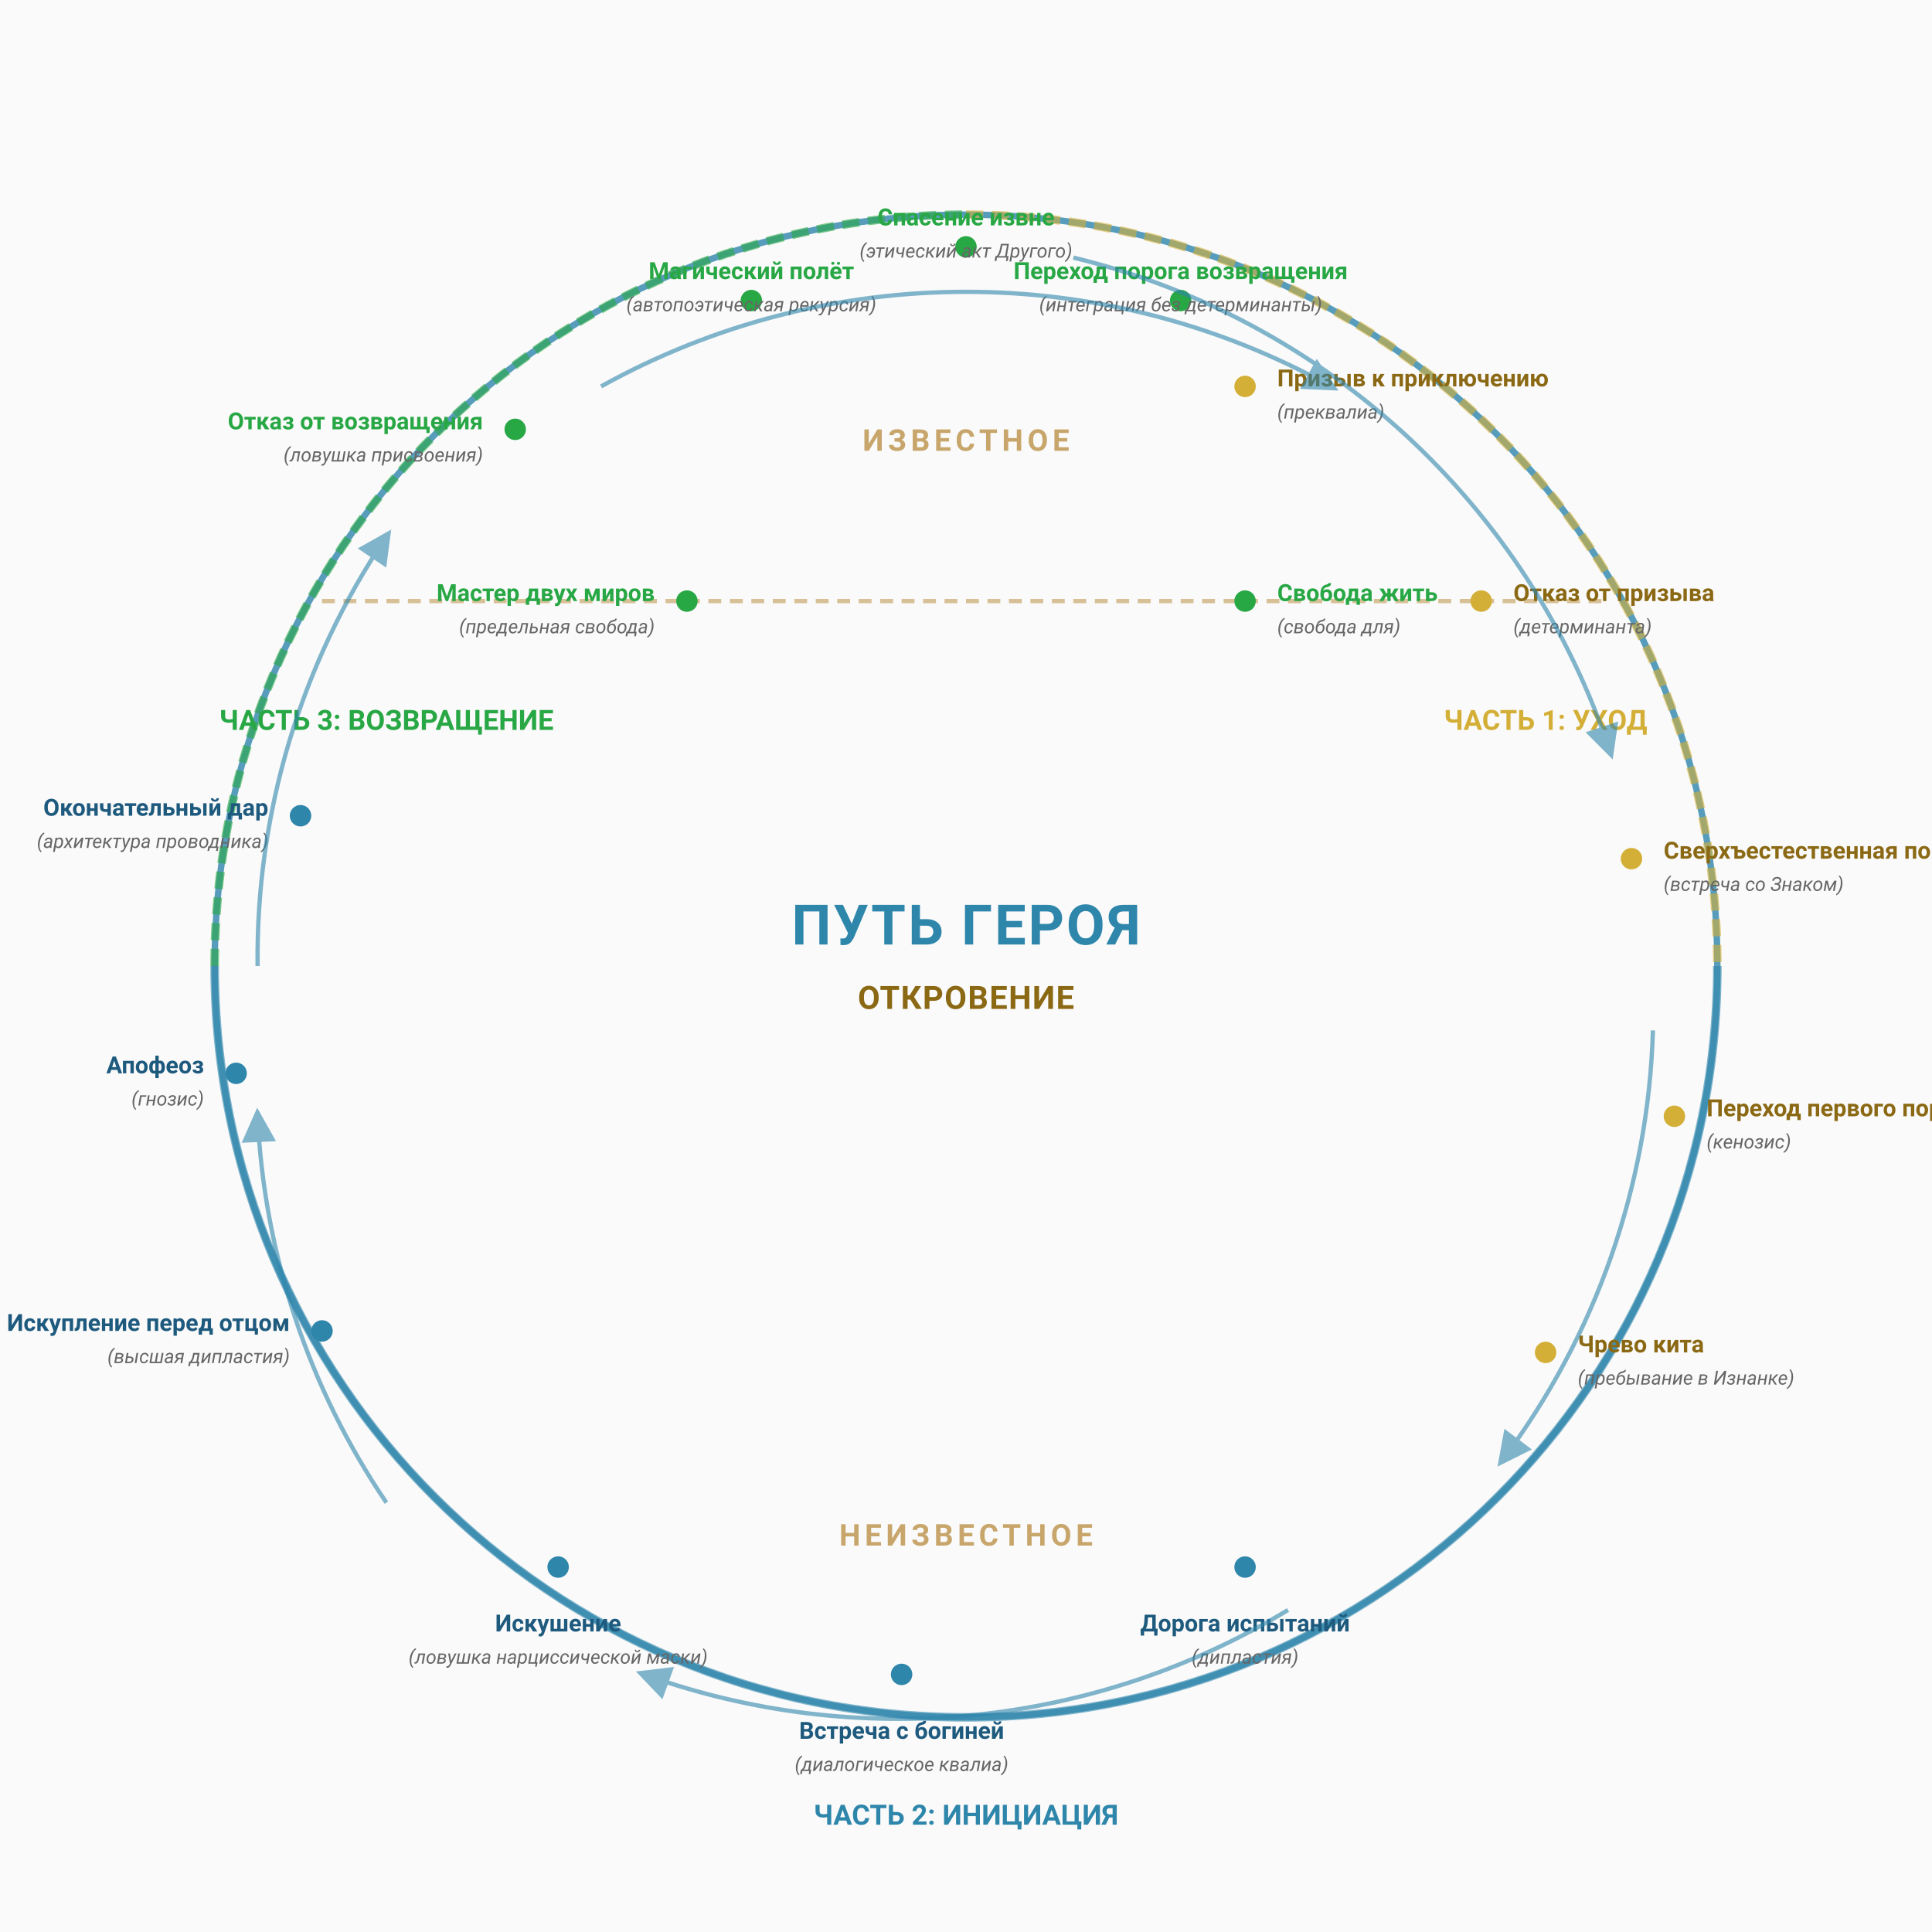
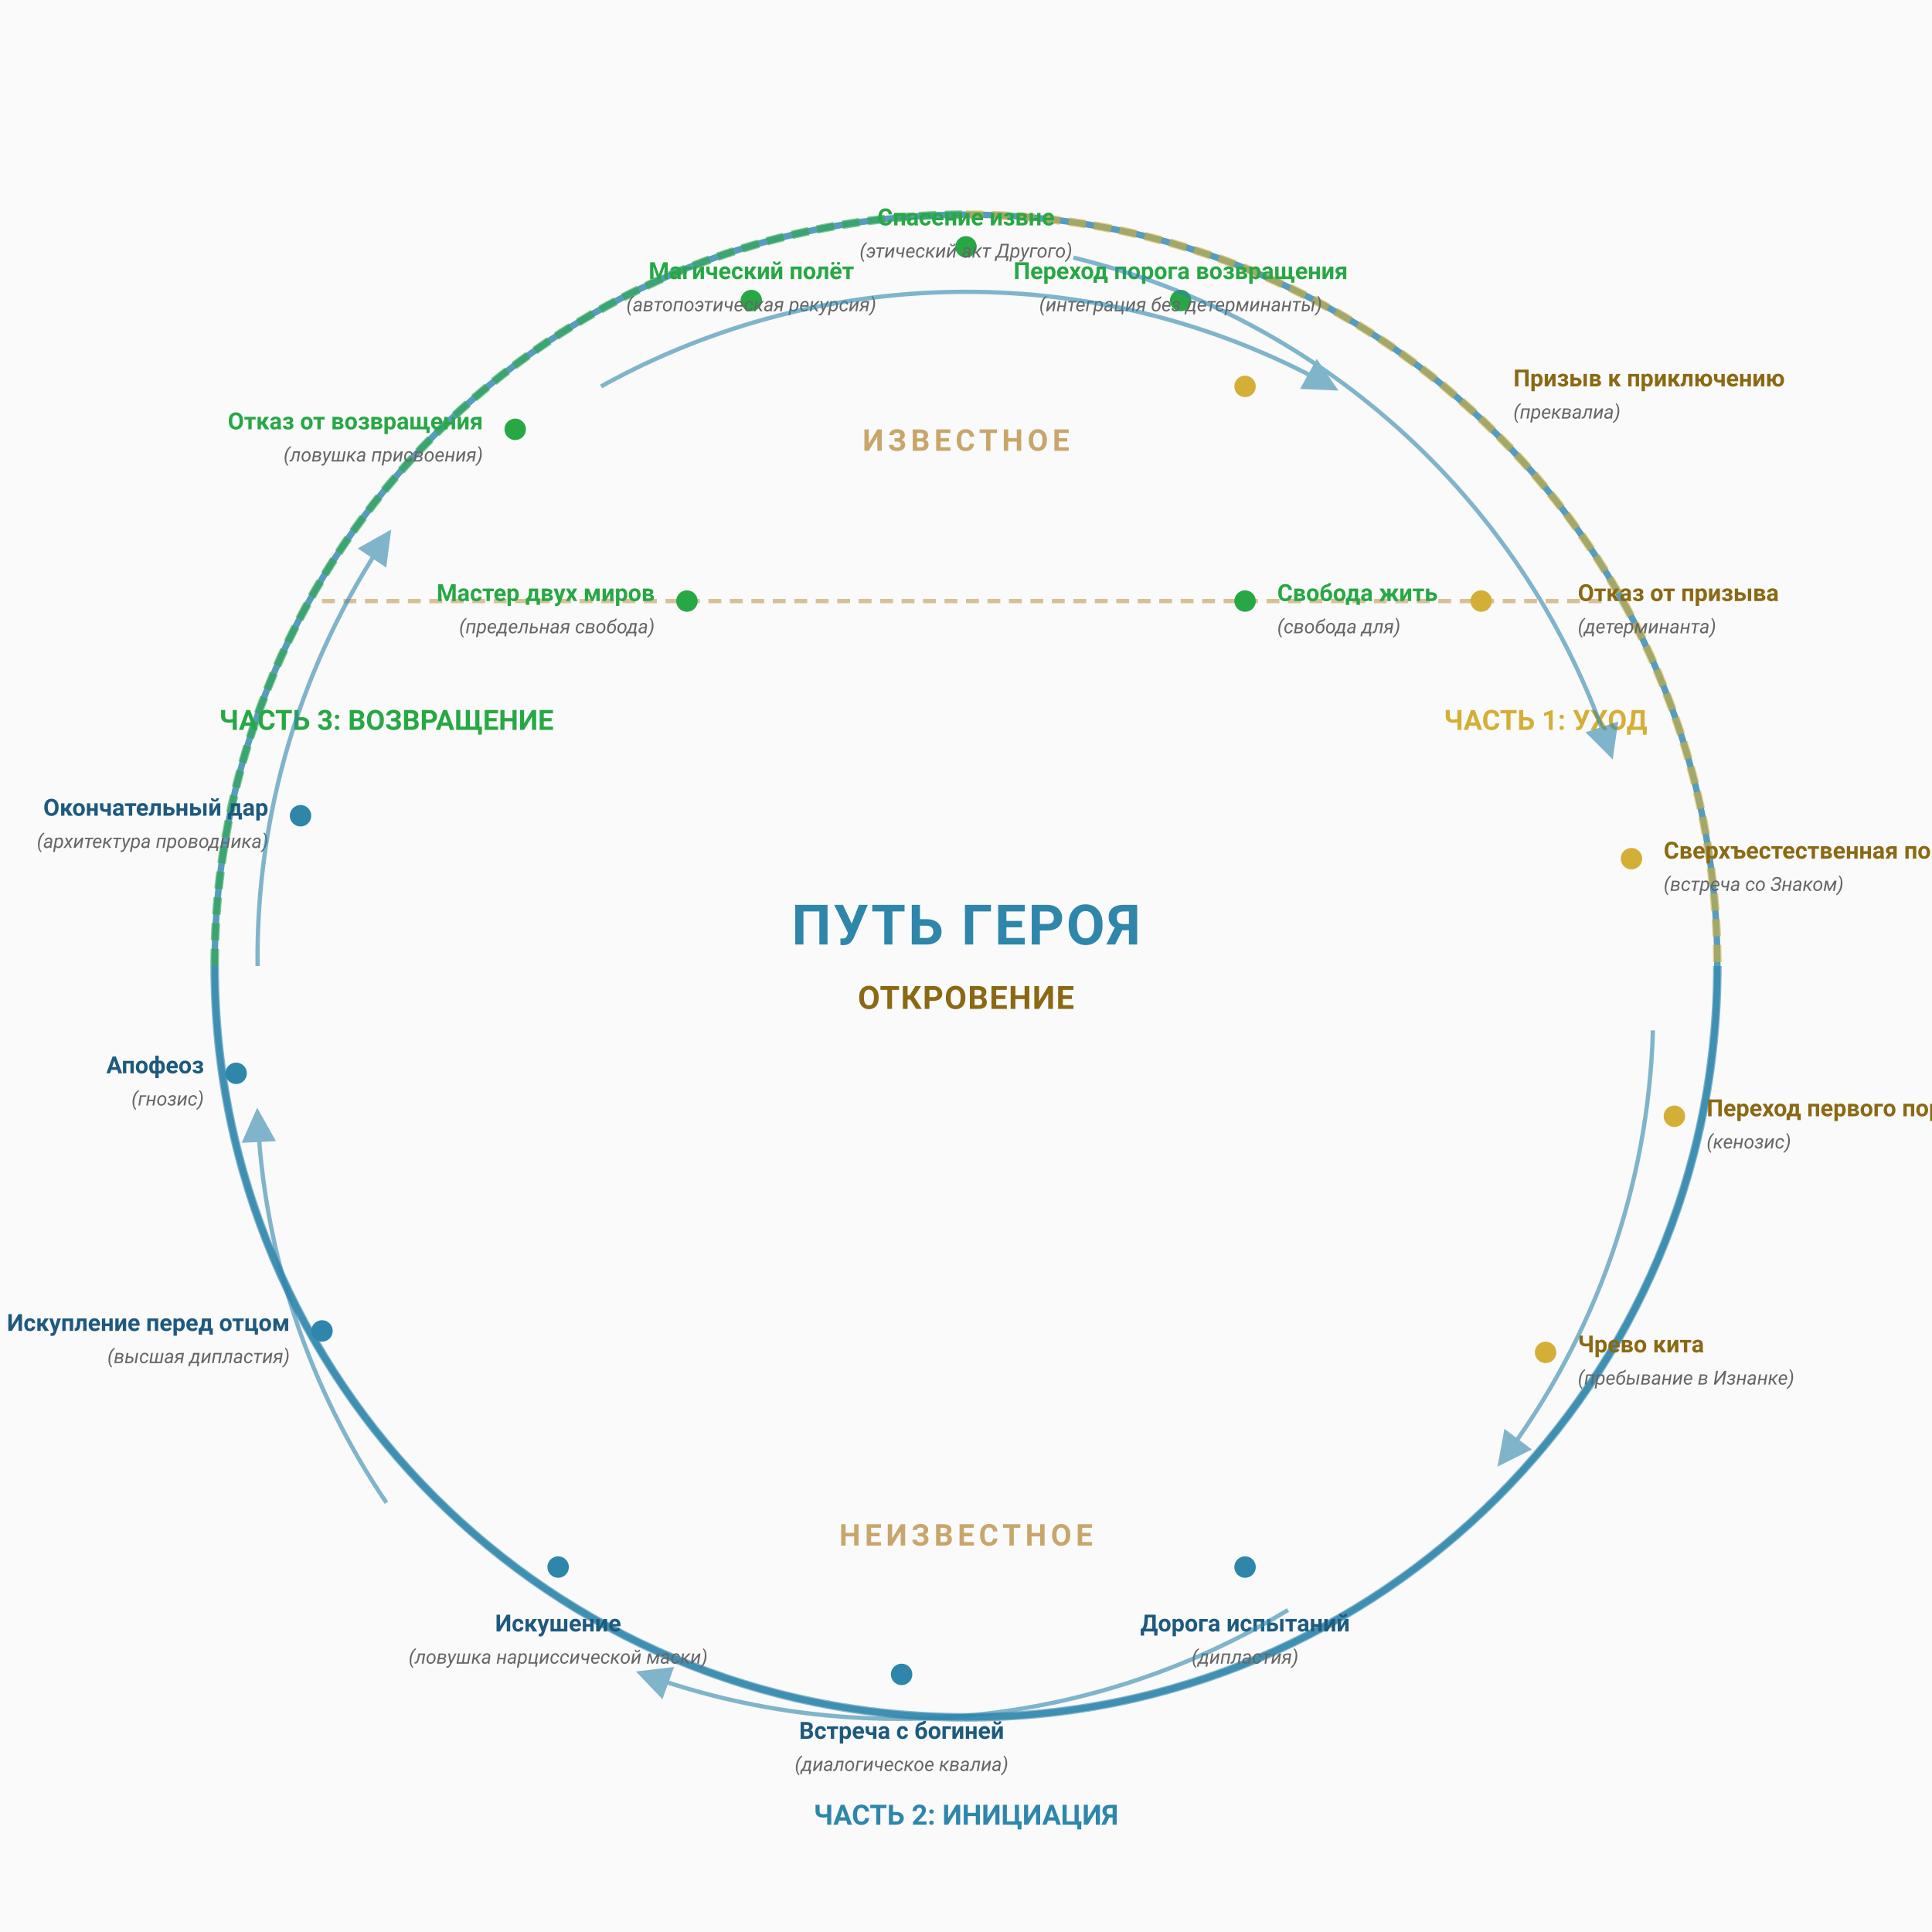
<svg xmlns="http://www.w3.org/2000/svg" viewBox="0 0 900 900" width="900" height="900">
  <defs>
    <marker id="arrow" markerWidth="8" markerHeight="8" refX="6" refY="4" orient="auto">
      <polygon points="0 0, 8 4, 0 8" fill="#2E86AB" />
    </marker>
  </defs>
  <rect width="100%" height="100%" fill="#FAFAFA" />
  <circle cx="450" cy="450" r="350" fill="none" stroke="#2E86AB" stroke-width="3" opacity="0.8" />
  <line x1="150" y1="280" x2="750" y2="280" stroke="#C8A66B" stroke-width="2" stroke-dasharray="6,4" opacity="0.7" />
  <g text-anchor="middle" font-family="system-ui, -apple-system, 'Segoe UI', Roboto, sans-serif">
    <text x="450" y="440" font-size="26" font-weight="bold" fill="#2E86AB" letter-spacing="1">ПУТЬ ГЕРОЯ</text>
    <text x="450" y="470" font-size="15" font-weight="600" fill="#8B6914" letter-spacing="0.5">ОТКРОВЕНИЕ</text>
    <text x="450" y="210" font-size="14" font-weight="bold" fill="#C8A66B" letter-spacing="2">ИЗВЕСТНОЕ</text>
    <text x="450" y="720" font-size="14" font-weight="bold" fill="#C8A66B" letter-spacing="2">НЕИЗВЕСТНОЕ</text>
  </g>
  <path d="M 450 100 A 350 350 0 0 1 800 450" fill="none" stroke="#D4AF37" stroke-width="4" opacity="0.6" stroke-dasharray="8,4" />
  <path d="M 800 450 A 350 350 0 0 1 100 450" fill="none" stroke="#2E86AB" stroke-width="4" opacity="0.6" />
  <path d="M 100 450 A 350 350 0 0 1 450 100" fill="none" stroke="#28A745" stroke-width="4" opacity="0.6" stroke-dasharray="8,4" />
  <g id="departure" font-family="system-ui, -apple-system, 'Segoe UI', Roboto, sans-serif" font-size="11" font-weight="600" fill="#8B6914">
    <g id="stage-call">
      <circle cx="580" cy="180" r="5" fill="#D4AF37" />
-       <text x="595" y="180" text-anchor="start">Призыв к приключению</text>
-       <text x="595" y="195" text-anchor="start" font-size="9" font-weight="normal" font-style="italic" fill="#666">(преквалиа)</text>
+       <text x="705" y="180" text-anchor="start">Призыв к приключению</text>
+       <text x="705" y="195" text-anchor="start" font-size="9" font-weight="normal" font-style="italic" fill="#666">(преквалиа)</text>
    </g>
    <g id="stage-refusal">
      <circle cx="690" cy="280" r="5" fill="#D4AF37" />
-       <text x="705" y="280" text-anchor="start">Отказ от призыва</text>
-       <text x="705" y="295" text-anchor="start" font-size="9" font-weight="normal" font-style="italic" fill="#666">(детерминанта)</text>
+       <text x="735" y="280" text-anchor="start">Отказ от призыва</text>
+       <text x="735" y="295" text-anchor="start" font-size="9" font-weight="normal" font-style="italic" fill="#666">(детерминанта)</text>
    </g>
    <g id="stage-help">
      <circle cx="760" cy="400" r="5" fill="#D4AF37" />
      <text x="775" y="400" text-anchor="start">Сверхъестественная помощь</text>
      <text x="775" y="415" text-anchor="start" font-size="9" font-weight="normal" font-style="italic" fill="#666">(встреча со Знаком)</text>
    </g>
    <g id="stage-threshold">
      <circle cx="780" cy="520" r="5" fill="#D4AF37" />
      <text x="795" y="520" text-anchor="start">Переход первого порога</text>
      <text x="795" y="535" text-anchor="start" font-size="9" font-weight="normal" font-style="italic" fill="#666">(кенозис)</text>
    </g>
    <g id="stage-whale">
      <circle cx="720" cy="630" r="5" fill="#D4AF37" />
      <text x="735" y="630" text-anchor="start">Чрево кита</text>
      <text x="735" y="645" text-anchor="start" font-size="9" font-weight="normal" font-style="italic" fill="#666">(пребывание в Изнанке)</text>
    </g>
  </g>
  <g id="initiation" font-family="system-ui, -apple-system, 'Segoe UI', Roboto, sans-serif" font-size="11" font-weight="600" fill="#1E5A7E">
    <g id="stage-trials">
      <circle cx="580" cy="730" r="5" fill="#2E86AB" />
      <text x="580" y="760" text-anchor="middle">Дорога испытаний</text>
      <text x="580" y="775" text-anchor="middle" font-size="9" font-weight="normal" font-style="italic" fill="#666">(дипластия)</text>
    </g>
    <g id="stage-goddess">
      <circle cx="420" cy="780" r="5" fill="#2E86AB" />
      <text x="420" y="810" text-anchor="middle">Встреча с богиней</text>
      <text x="420" y="825" text-anchor="middle" font-size="9" font-weight="normal" font-style="italic" fill="#666">(диалогическое квалиа)</text>
    </g>
    <g id="stage-temptation">
      <circle cx="260" cy="730" r="5" fill="#2E86AB" />
      <text x="260" y="760" text-anchor="middle">Искушение</text>
      <text x="260" y="775" text-anchor="middle" font-size="9" font-weight="normal" font-style="italic" fill="#666">(ловушка нарциссической маски)</text>
    </g>
    <g id="stage-father">
      <circle cx="150" cy="620" r="5" fill="#2E86AB" />
      <text x="135" y="620" text-anchor="end">Искупление перед отцом</text>
      <text x="135" y="635" text-anchor="end" font-size="9" font-weight="normal" font-style="italic" fill="#666">(высшая дипластия)</text>
    </g>
    <g id="stage-apotheosis">
      <circle cx="110" cy="500" r="5" fill="#2E86AB" />
      <text x="95" y="500" text-anchor="end">Апофеоз</text>
      <text x="95" y="515" text-anchor="end" font-size="9" font-weight="normal" font-style="italic" fill="#666">(гнозис)</text>
    </g>
    <g id="stage-gift">
      <circle cx="140" cy="380" r="5" fill="#2E86AB" />
      <text x="125" y="380" text-anchor="end">Окончательный дар</text>
      <text x="125" y="395" text-anchor="end" font-size="9" font-weight="normal" font-style="italic" fill="#666">(архитектура проводника)</text>
    </g>
  </g>
  <g id="return" font-family="system-ui, -apple-system, 'Segoe UI', Roboto, sans-serif" font-size="11" font-weight="600" fill="#28A745">
    <g id="stage-refusal-return">
      <circle cx="240" cy="200" r="5" fill="#28A745" />
      <text x="225" y="200" text-anchor="end">Отказ от возвращения</text>
      <text x="225" y="215" text-anchor="end" font-size="9" font-weight="normal" font-style="italic" fill="#666">(ловушка присвоения)</text>
    </g>
    <g id="stage-flight">
      <circle cx="350" cy="140" r="5" fill="#28A745" />
      <text x="350" y="130" text-anchor="middle">Магический полёт</text>
      <text x="350" y="145" text-anchor="middle" font-size="9" font-weight="normal" font-style="italic" fill="#666">(автопоэтическая рекурсия)</text>
    </g>
    <g id="stage-rescue">
      <circle cx="450" cy="115" r="5" fill="#28A745" />
      <text x="450" y="105" text-anchor="middle">Спасение извне</text>
      <text x="450" y="120" text-anchor="middle" font-size="9" font-weight="normal" font-style="italic" fill="#666">(этический акт Другого)</text>
    </g>
    <g id="stage-return-threshold">
      <circle cx="550" cy="140" r="5" fill="#28A745" />
      <text x="550" y="130" text-anchor="middle">Переход порога возвращения</text>
      <text x="550" y="145" text-anchor="middle" font-size="9" font-weight="normal" font-style="italic" fill="#666">(интеграция без детерминанты)</text>
    </g>
    <g id="stage-master">
      <circle cx="320" cy="280" r="5" fill="#28A745" />
      <text x="305" y="280" text-anchor="end">Мастер двух миров</text>
      <text x="305" y="295" text-anchor="end" font-size="9" font-weight="normal" font-style="italic" fill="#666">(предельная свобода)</text>
    </g>
    <g id="stage-freedom">
      <circle cx="580" cy="280" r="5" fill="#28A745" />
      <text x="595" y="280" text-anchor="start">Свобода жить</text>
      <text x="595" y="295" text-anchor="start" font-size="9" font-weight="normal" font-style="italic" fill="#666">(свобода для)</text>
    </g>
  </g>
  <g font-family="system-ui, -apple-system, 'Segoe UI', Roboto, sans-serif" font-size="13" font-weight="bold">
    <text x="720" y="340" fill="#D4AF37" text-anchor="middle">ЧАСТЬ 1: УХОД</text>
    <text x="450" y="850" fill="#2E86AB" text-anchor="middle">ЧАСТЬ 2: ИНИЦИАЦИЯ</text>
    <text x="180" y="340" fill="#28A745" text-anchor="middle">ЧАСТЬ 3: ВОЗВРАЩЕНИЕ</text>
  </g>
  <g fill="none" stroke="#2E86AB" stroke-width="2" marker-end="url(#arrow)" opacity="0.6">
    <path d="M 500 120 A 350 350 0 0 1 750 350" />
    <path d="M 770 480 A 350 350 0 0 1 700 680" />
    <path d="M 600 750 A 350 350 0 0 1 300 780" />
    <path d="M 180 700 A 350 350 0 0 1 120 520" />
    <path d="M 120 450 A 350 350 0 0 1 180 250" />
    <path d="M 280 180 A 350 350 0 0 1 620 180" />
  </g>
</svg>
